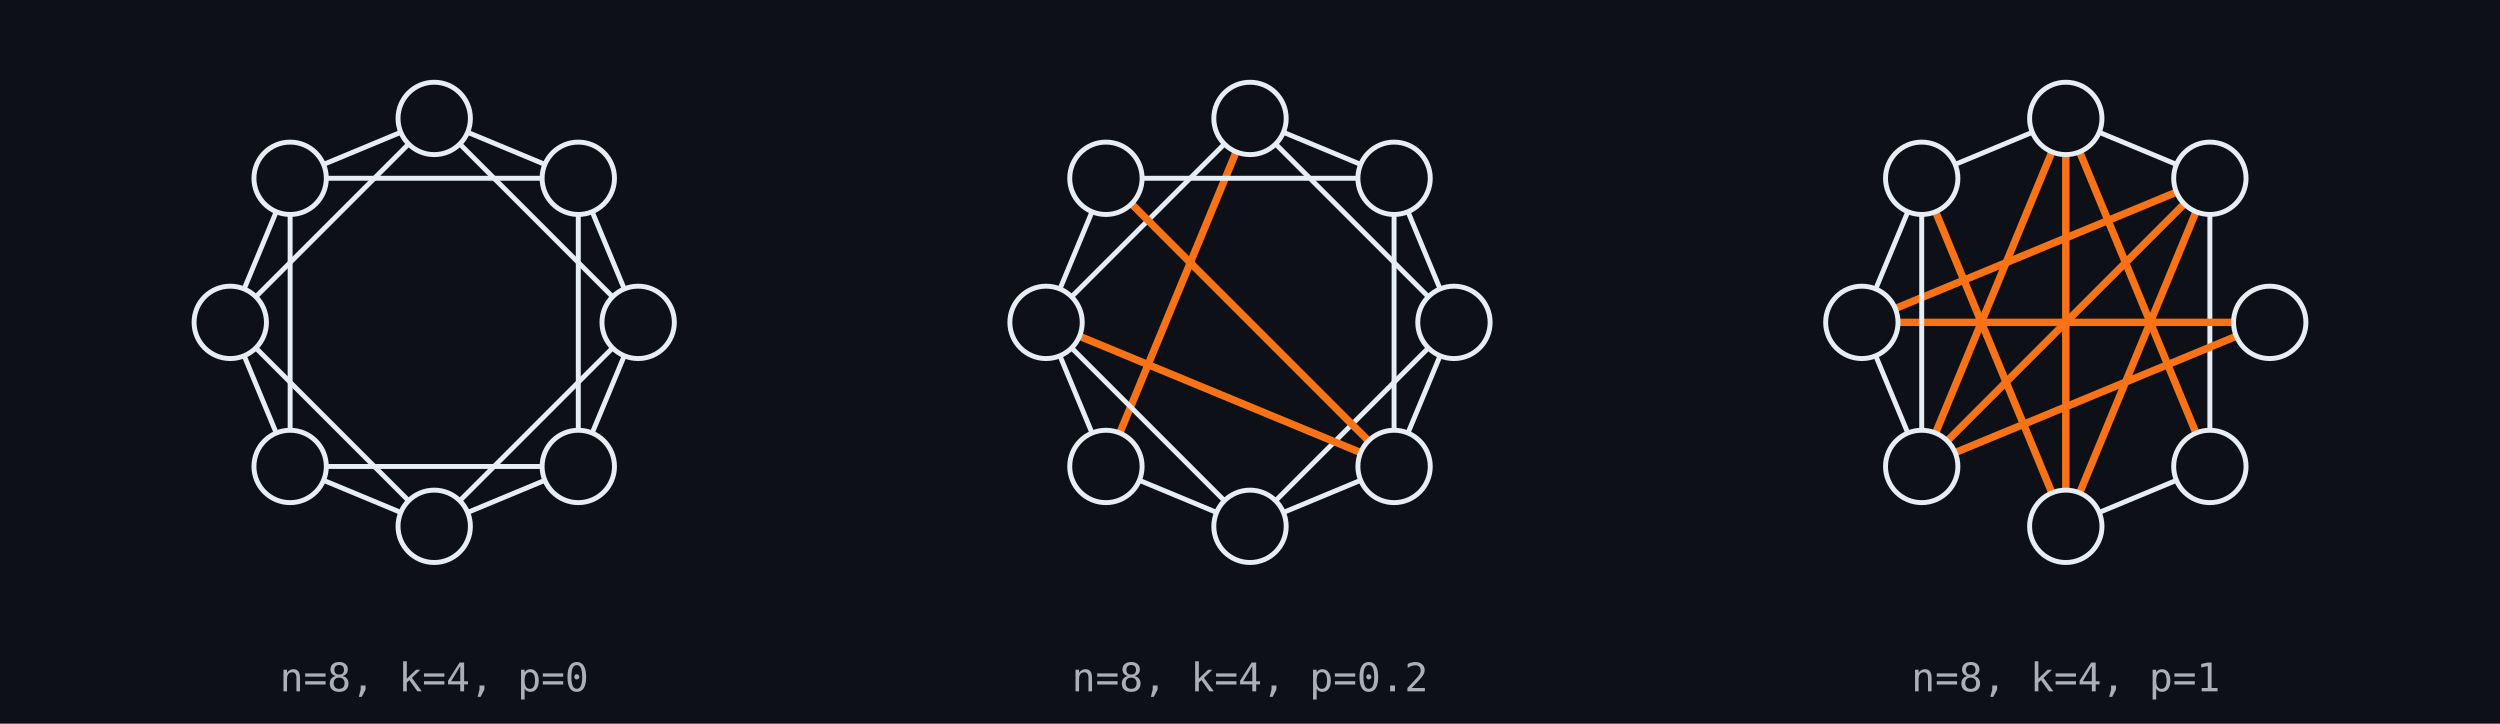
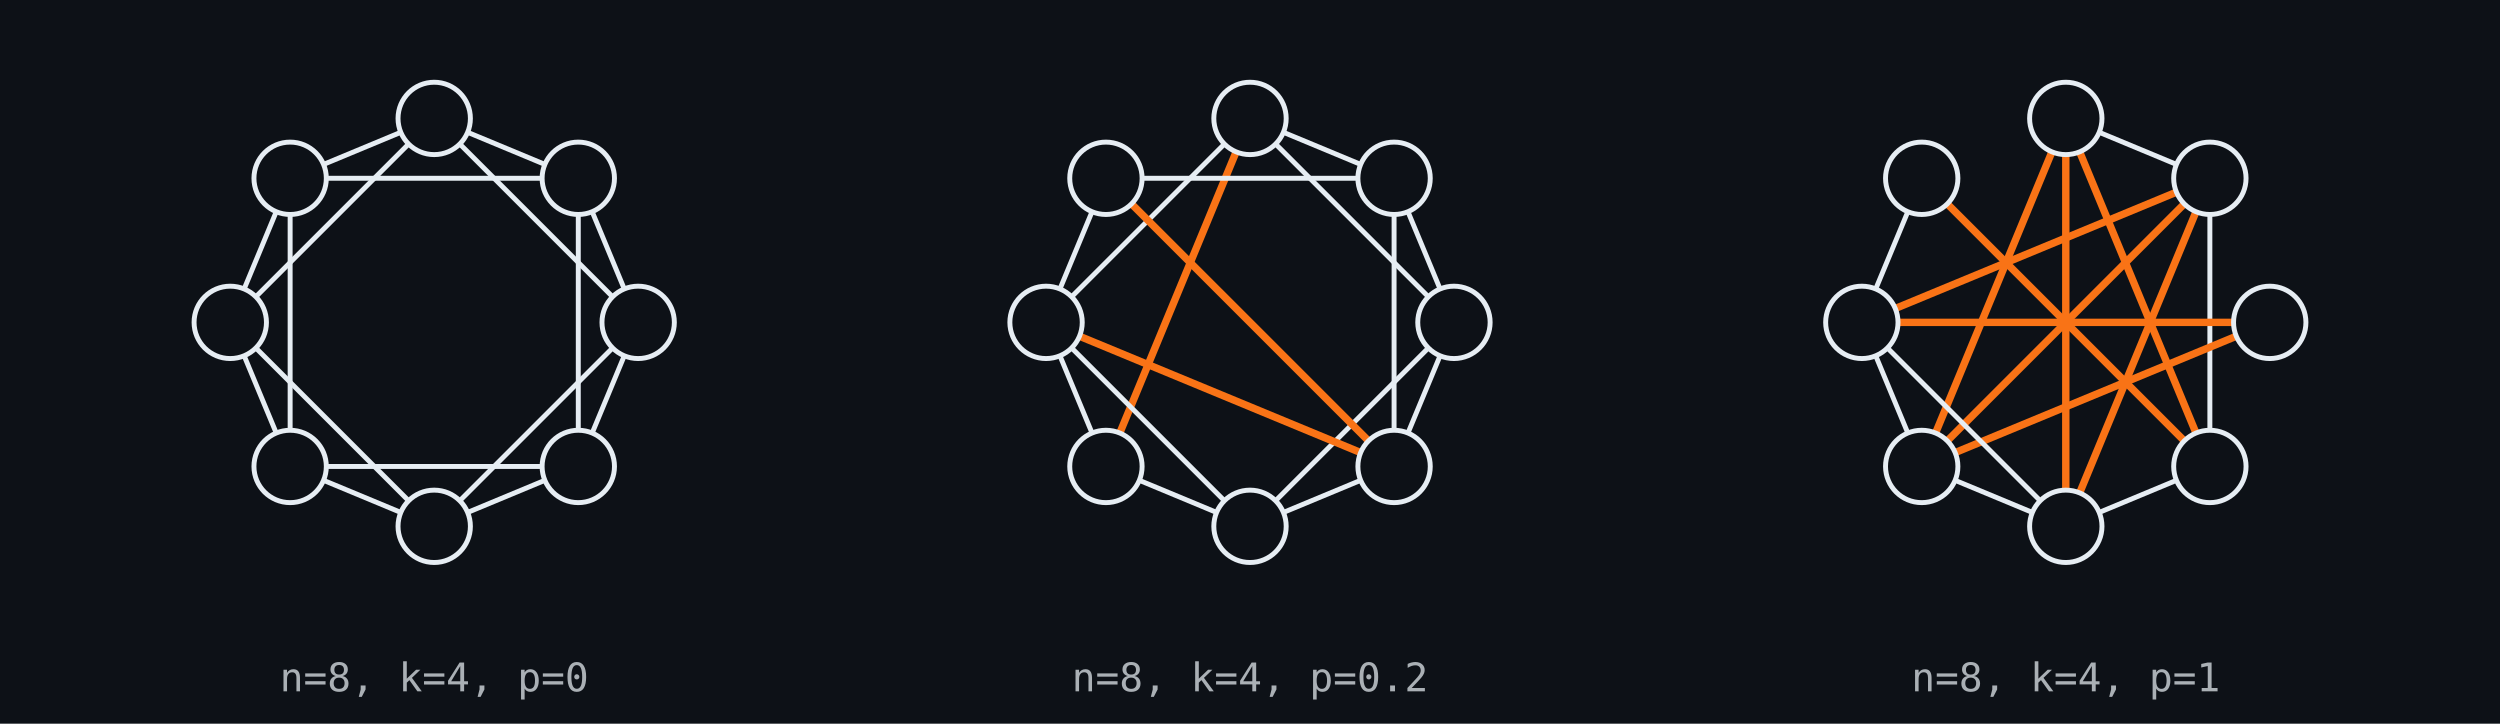
<svg xmlns="http://www.w3.org/2000/svg" viewBox="0 0 760 220" width="760" height="220" role="img" xml:space="preserve">
  <rect width="760" height="220" fill="#0d1117" />
  <path d="M 142.16 40.22 L 165.64 49.98" fill="none" stroke="#e6edf3" stroke-opacity="1" stroke-width="1.5" stroke-linecap="round" />
  <path d="M 139.78 43.78 L 186.22 90.22" fill="none" stroke="#e6edf3" stroke-opacity="1" stroke-width="1.5" stroke-linecap="round" />
  <path d="M 180.02 64.36 L 189.78 87.84" fill="none" stroke="#e6edf3" stroke-opacity="1" stroke-width="1.5" stroke-linecap="round" />
  <path d="M 175.80 65.20 L 175.80 130.80" fill="none" stroke="#e6edf3" stroke-opacity="1" stroke-width="1.5" stroke-linecap="round" />
  <path d="M 189.78 108.16 L 180.02 131.64" fill="none" stroke="#e6edf3" stroke-opacity="1" stroke-width="1.5" stroke-linecap="round" />
  <path d="M 186.22 105.78 L 139.78 152.22" fill="none" stroke="#e6edf3" stroke-opacity="1" stroke-width="1.5" stroke-linecap="round" />
  <path d="M 165.64 146.02 L 142.16 155.78" fill="none" stroke="#e6edf3" stroke-opacity="1" stroke-width="1.5" stroke-linecap="round" />
  <path d="M 164.80 141.80 L 99.20 141.80" fill="none" stroke="#e6edf3" stroke-opacity="1" stroke-width="1.5" stroke-linecap="round" />
  <path d="M 121.84 155.78 L 98.36 146.02" fill="none" stroke="#e6edf3" stroke-opacity="1" stroke-width="1.5" stroke-linecap="round" />
  <path d="M 124.22 152.22 L 77.78 105.78" fill="none" stroke="#e6edf3" stroke-opacity="1" stroke-width="1.5" stroke-linecap="round" />
  <path d="M 83.98 131.64 L 74.22 108.16" fill="none" stroke="#e6edf3" stroke-opacity="1" stroke-width="1.5" stroke-linecap="round" />
  <path d="M 88.20 130.80 L 88.20 65.20" fill="none" stroke="#e6edf3" stroke-opacity="1" stroke-width="1.5" stroke-linecap="round" />
  <path d="M 74.22 87.84 L 83.98 64.36" fill="none" stroke="#e6edf3" stroke-opacity="1" stroke-width="1.5" stroke-linecap="round" />
  <path d="M 77.78 90.22 L 124.22 43.78" fill="none" stroke="#e6edf3" stroke-opacity="1" stroke-width="1.5" stroke-linecap="round" />
  <path d="M 98.36 49.98 L 121.84 40.22" fill="none" stroke="#e6edf3" stroke-opacity="1" stroke-width="1.5" stroke-linecap="round" />
  <path d="M 99.20 54.20 L 164.80 54.20" fill="none" stroke="#e6edf3" stroke-opacity="1" stroke-width="1.5" stroke-linecap="round" />
  <path d="M 390.16 40.22 L 413.64 49.98" fill="none" stroke="#e6edf3" stroke-opacity="1" stroke-width="1.5" stroke-linecap="round" />
  <path d="M 387.78 43.78 L 434.22 90.22" fill="none" stroke="#e6edf3" stroke-opacity="1" stroke-width="1.5" stroke-linecap="round" />
  <path d="M 375.79 46.16 L 340.41 131.64" fill="none" stroke="#f97316" stroke-opacity="1" stroke-width="2.25" stroke-linecap="round" />
  <path d="M 372.22 43.78 L 325.78 90.22" fill="none" stroke="#e6edf3" stroke-opacity="1" stroke-width="1.5" stroke-linecap="round" />
  <path d="M 428.02 64.36 L 437.78 87.84" fill="none" stroke="#e6edf3" stroke-opacity="1" stroke-width="1.5" stroke-linecap="round" />
  <path d="M 423.80 65.20 L 423.80 130.80" fill="none" stroke="#e6edf3" stroke-opacity="1" stroke-width="1.5" stroke-linecap="round" />
  <path d="M 412.80 54.20 L 347.20 54.20" fill="none" stroke="#e6edf3" stroke-opacity="1" stroke-width="1.5" stroke-linecap="round" />
  <path d="M 437.78 108.16 L 428.02 131.64" fill="none" stroke="#e6edf3" stroke-opacity="1" stroke-width="1.5" stroke-linecap="round" />
  <path d="M 434.22 105.78 L 387.78 152.22" fill="none" stroke="#e6edf3" stroke-opacity="1" stroke-width="1.5" stroke-linecap="round" />
  <path d="M 413.64 146.02 L 390.16 155.78" fill="none" stroke="#e6edf3" stroke-opacity="1" stroke-width="1.5" stroke-linecap="round" />
  <path d="M 413.64 137.59 L 328.16 102.21" fill="none" stroke="#f97316" stroke-opacity="1" stroke-width="2.25" stroke-linecap="round" />
  <path d="M 416.02 134.02 L 343.98 61.98" fill="none" stroke="#f97316" stroke-opacity="1" stroke-width="2.25" stroke-linecap="round" />
  <path d="M 369.84 155.78 L 346.36 146.02" fill="none" stroke="#e6edf3" stroke-opacity="1" stroke-width="1.5" stroke-linecap="round" />
  <path d="M 372.22 152.22 L 325.78 105.78" fill="none" stroke="#e6edf3" stroke-opacity="1" stroke-width="1.5" stroke-linecap="round" />
  <path d="M 331.98 131.64 L 322.22 108.16" fill="none" stroke="#e6edf3" stroke-opacity="1" stroke-width="1.5" stroke-linecap="round" />
  <path d="M 322.22 87.84 L 331.98 64.36" fill="none" stroke="#e6edf3" stroke-opacity="1" stroke-width="1.5" stroke-linecap="round" />
  <path d="M 638.16 40.22 L 661.64 49.98" fill="none" stroke="#e6edf3" stroke-opacity="1" stroke-width="1.5" stroke-linecap="round" />
  <path d="M 632.21 46.16 L 667.59 131.64" fill="none" stroke="#f97316" stroke-opacity="1" stroke-width="2.25" stroke-linecap="round" />
  <path d="M 628.00 47.00 L 628.00 149.00" fill="none" stroke="#f97316" stroke-opacity="1" stroke-width="2.25" stroke-linecap="round" />
  <path d="M 623.79 46.16 L 588.41 131.64" fill="none" stroke="#f97316" stroke-opacity="1" stroke-width="2.25" stroke-linecap="round" />
-   <path d="M 617.84 40.22 L 594.36 49.98" fill="none" stroke="#e6edf3" stroke-opacity="1" stroke-width="1.5" stroke-linecap="round" />
  <path d="M 671.80 65.20 L 671.80 130.80" fill="none" stroke="#e6edf3" stroke-opacity="1" stroke-width="1.5" stroke-linecap="round" />
  <path d="M 667.59 64.36 L 632.21 149.84" fill="none" stroke="#f97316" stroke-opacity="1" stroke-width="2.25" stroke-linecap="round" />
  <path d="M 664.02 61.98 L 591.98 134.02" fill="none" stroke="#f97316" stroke-opacity="1" stroke-width="2.25" stroke-linecap="round" />
  <path d="M 661.64 58.41 L 576.16 93.79" fill="none" stroke="#f97316" stroke-opacity="1" stroke-width="2.25" stroke-linecap="round" />
  <path d="M 679.84 102.21 L 594.36 137.59" fill="none" stroke="#f97316" stroke-opacity="1" stroke-width="2.25" stroke-linecap="round" />
  <path d="M 679.00 98.00 L 577.00 98.00" fill="none" stroke="#f97316" stroke-opacity="1" stroke-width="2.25" stroke-linecap="round" />
  <path d="M 661.64 146.02 L 638.16 155.78" fill="none" stroke="#e6edf3" stroke-opacity="1" stroke-width="1.5" stroke-linecap="round" />
-   <path d="M 623.79 149.84 L 588.41 64.36" fill="none" stroke="#f97316" stroke-opacity="1" stroke-width="2.25" stroke-linecap="round" />
+   <path d="M 664.02 134.02 L 591.98 61.98" fill="none" stroke="#f97316" stroke-opacity="1" stroke-width="2.25" stroke-linecap="round" />
+   <path d="M 617.84 155.78 L 594.36 146.02" fill="none" stroke="#e6edf3" stroke-opacity="1" stroke-width="1.5" stroke-linecap="round" />
+   <path d="M 620.22 152.22 L 573.78 105.78" fill="none" stroke="#e6edf3" stroke-opacity="1" stroke-width="1.5" stroke-linecap="round" />
  <path d="M 579.98 131.64 L 570.22 108.16" fill="none" stroke="#e6edf3" stroke-opacity="1" stroke-width="1.5" stroke-linecap="round" />
-   <path d="M 584.20 130.80 L 584.20 65.20" fill="none" stroke="#e6edf3" stroke-opacity="1" stroke-width="1.5" stroke-linecap="round" />
  <path d="M 570.22 87.84 L 579.98 64.36" fill="none" stroke="#e6edf3" stroke-opacity="1" stroke-width="1.5" stroke-linecap="round" />
  <circle cx="132.0" cy="36.0" r="11" fill="#0d1117" stroke="#e6edf3" stroke-opacity="1" stroke-width="1.5" />
  <circle cx="175.8" cy="54.2" r="11" fill="#0d1117" stroke="#e6edf3" stroke-opacity="1" stroke-width="1.5" />
  <circle cx="194.0" cy="98.0" r="11" fill="#0d1117" stroke="#e6edf3" stroke-opacity="1" stroke-width="1.5" />
  <circle cx="175.8" cy="141.8" r="11" fill="#0d1117" stroke="#e6edf3" stroke-opacity="1" stroke-width="1.5" />
  <circle cx="132.0" cy="160.0" r="11" fill="#0d1117" stroke="#e6edf3" stroke-opacity="1" stroke-width="1.5" />
  <circle cx="88.2" cy="141.8" r="11" fill="#0d1117" stroke="#e6edf3" stroke-opacity="1" stroke-width="1.5" />
  <circle cx="70.0" cy="98.0" r="11" fill="#0d1117" stroke="#e6edf3" stroke-opacity="1" stroke-width="1.5" />
  <circle cx="88.2" cy="54.2" r="11" fill="#0d1117" stroke="#e6edf3" stroke-opacity="1" stroke-width="1.5" />
  <circle cx="380.0" cy="36.0" r="11" fill="#0d1117" stroke="#e6edf3" stroke-opacity="1" stroke-width="1.5" />
  <circle cx="423.8" cy="54.2" r="11" fill="#0d1117" stroke="#e6edf3" stroke-opacity="1" stroke-width="1.5" />
  <circle cx="442.0" cy="98.0" r="11" fill="#0d1117" stroke="#e6edf3" stroke-opacity="1" stroke-width="1.5" />
  <circle cx="423.8" cy="141.8" r="11" fill="#0d1117" stroke="#e6edf3" stroke-opacity="1" stroke-width="1.5" />
  <circle cx="380.0" cy="160.0" r="11" fill="#0d1117" stroke="#e6edf3" stroke-opacity="1" stroke-width="1.5" />
  <circle cx="336.2" cy="141.8" r="11" fill="#0d1117" stroke="#e6edf3" stroke-opacity="1" stroke-width="1.5" />
  <circle cx="318.0" cy="98.0" r="11" fill="#0d1117" stroke="#e6edf3" stroke-opacity="1" stroke-width="1.5" />
  <circle cx="336.2" cy="54.2" r="11" fill="#0d1117" stroke="#e6edf3" stroke-opacity="1" stroke-width="1.5" />
  <circle cx="628.0" cy="36.0" r="11" fill="#0d1117" stroke="#e6edf3" stroke-opacity="1" stroke-width="1.5" />
  <circle cx="671.8" cy="54.2" r="11" fill="#0d1117" stroke="#e6edf3" stroke-opacity="1" stroke-width="1.5" />
  <circle cx="690.0" cy="98.0" r="11" fill="#0d1117" stroke="#e6edf3" stroke-opacity="1" stroke-width="1.5" />
  <circle cx="671.8" cy="141.8" r="11" fill="#0d1117" stroke="#e6edf3" stroke-opacity="1" stroke-width="1.5" />
  <circle cx="628.0" cy="160.0" r="11" fill="#0d1117" stroke="#e6edf3" stroke-opacity="1" stroke-width="1.5" />
  <circle cx="584.2" cy="141.8" r="11" fill="#0d1117" stroke="#e6edf3" stroke-opacity="1" stroke-width="1.5" />
  <circle cx="566.0" cy="98.0" r="11" fill="#0d1117" stroke="#e6edf3" stroke-opacity="1" stroke-width="1.5" />
  <circle cx="584.2" cy="54.2" r="11" fill="#0d1117" stroke="#e6edf3" stroke-opacity="1" stroke-width="1.5" />
  <text x="132.0" y="206.0" text-anchor="middle" dominant-baseline="central" font-family="ui-monospace, SFMono-Regular, Menlo, Consolas, monospace" font-size="12" font-weight="400" fill="#e6edf3" fill-opacity="0.72">n=8, k=4, p=0</text>
  <text x="380.0" y="206.0" text-anchor="middle" dominant-baseline="central" font-family="ui-monospace, SFMono-Regular, Menlo, Consolas, monospace" font-size="12" font-weight="400" fill="#e6edf3" fill-opacity="0.72">n=8, k=4, p=0.2</text>
  <text x="628.0" y="206.0" text-anchor="middle" dominant-baseline="central" font-family="ui-monospace, SFMono-Regular, Menlo, Consolas, monospace" font-size="12" font-weight="400" fill="#e6edf3" fill-opacity="0.72">n=8, k=4, p=1</text>
</svg>
